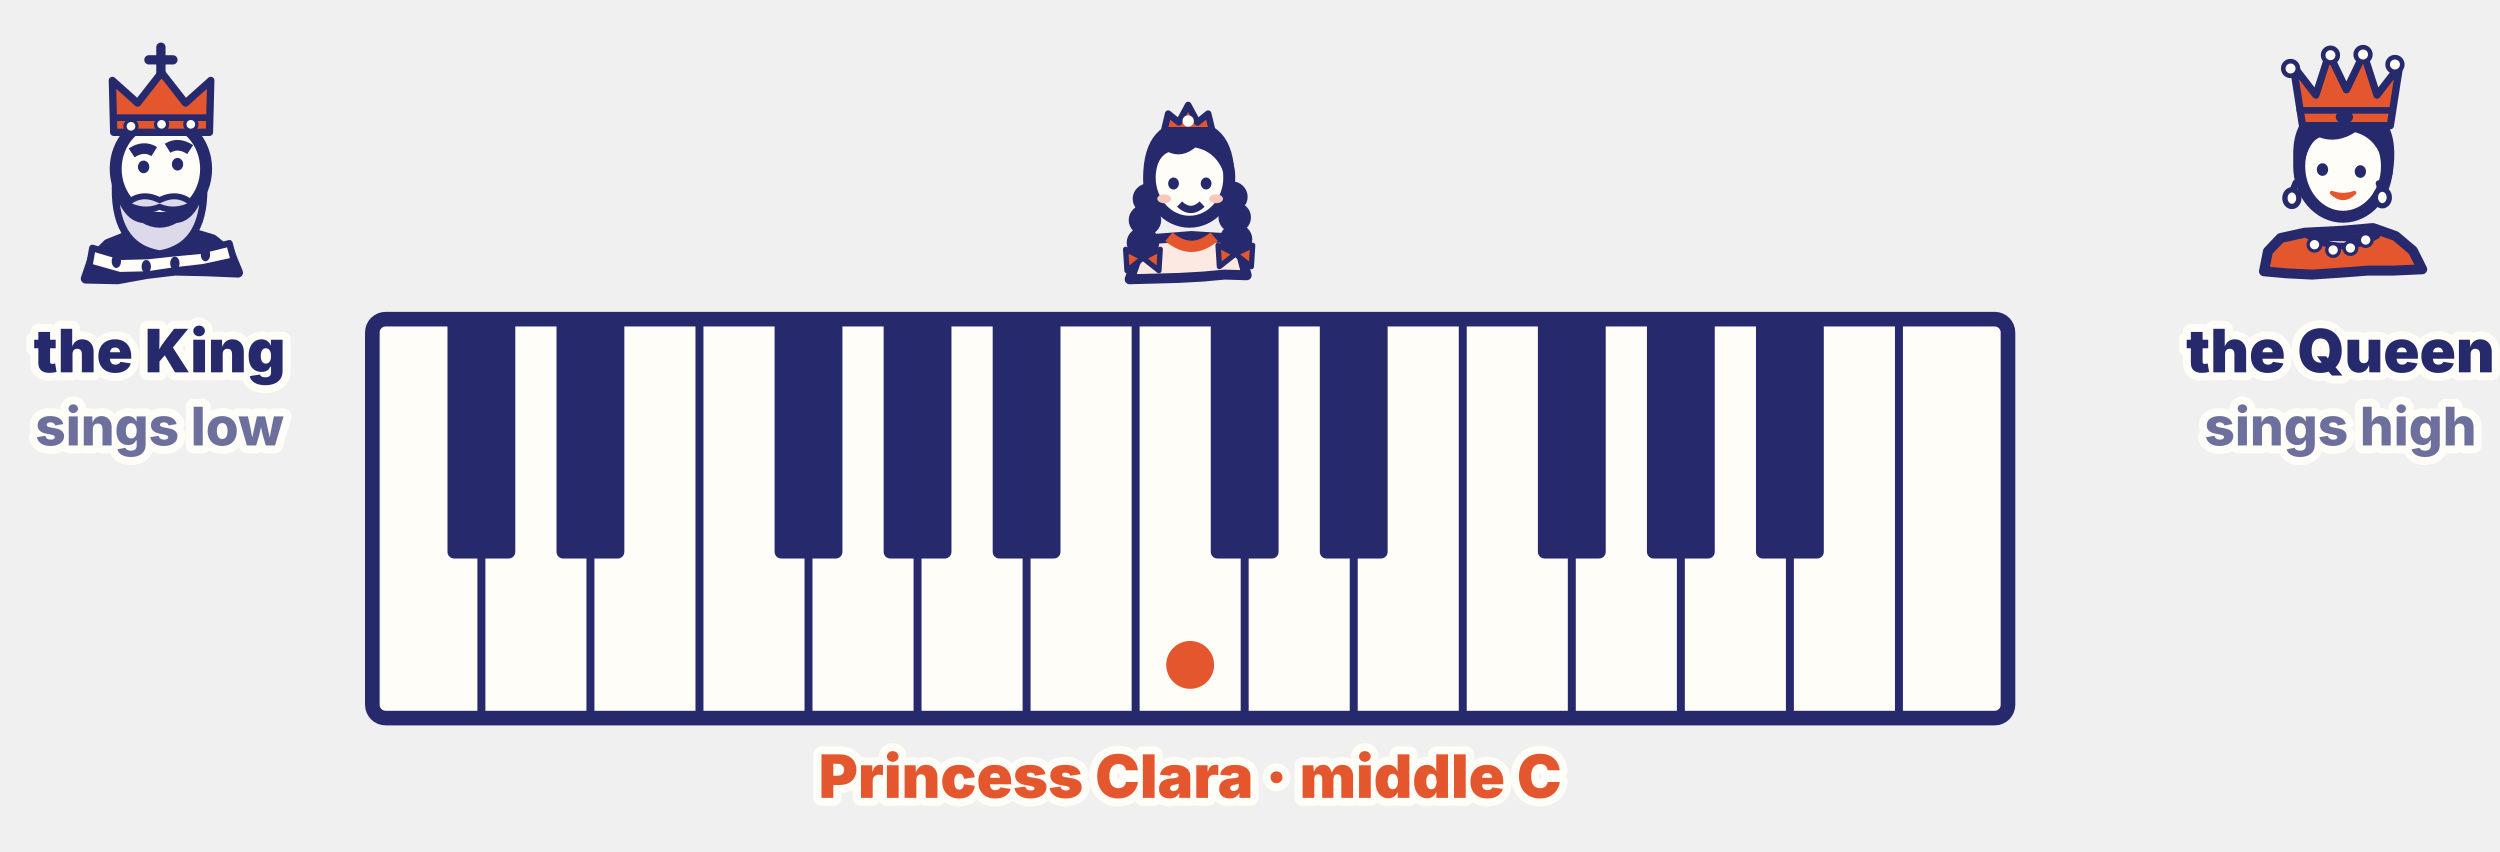
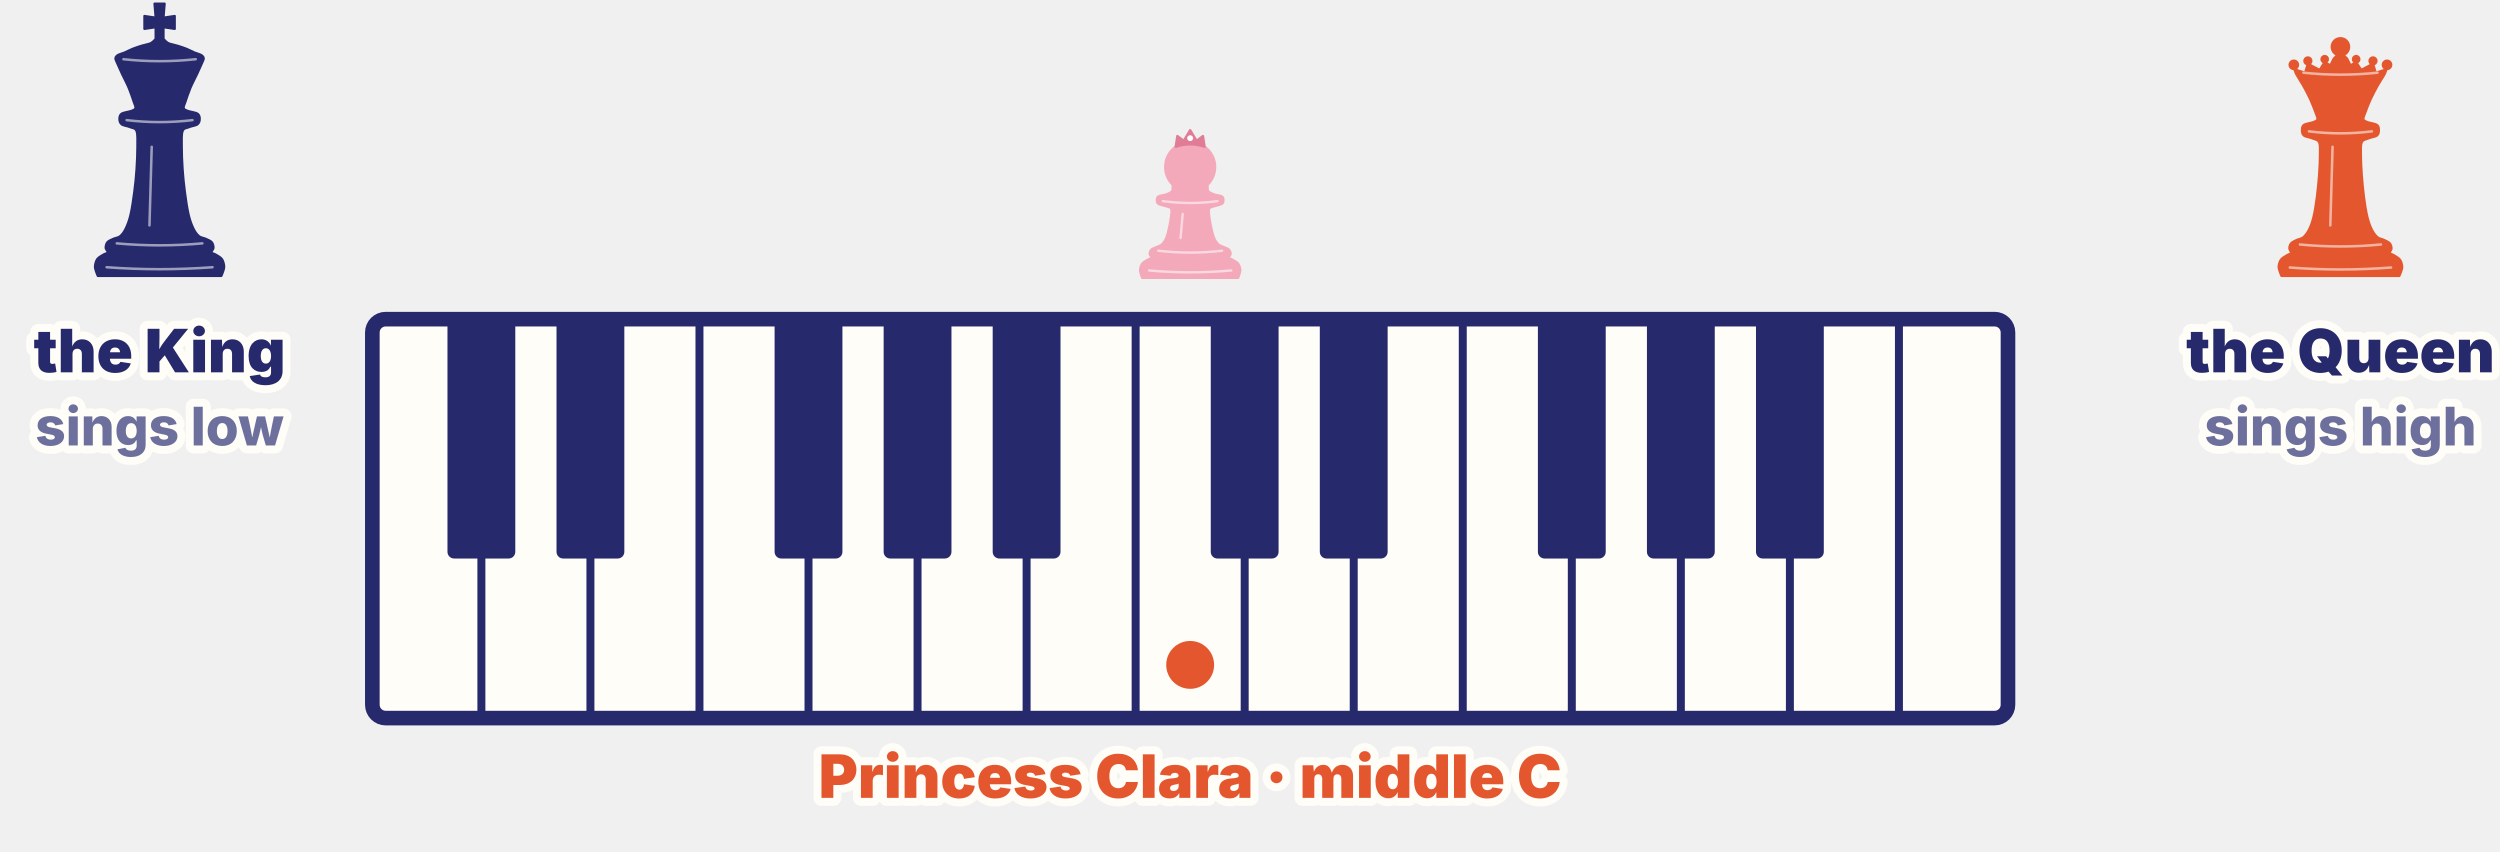
<svg xmlns="http://www.w3.org/2000/svg" viewBox="0 -4 376 128" width="752" height="256">
  <defs>
    <pattern id="penh1" width="3.2" height="3.2" patternUnits="userSpaceOnUse" patternTransform="rotate(40)">
      <rect width="3.2" height="3.2" fill="#fffdf7" />
      <line x1="0" y1="0" x2="0" y2="3.2" stroke="#26296b" stroke-width="1.15" />
    </pattern>
  </defs>
  <rect x="56" y="44" width="246" height="60" rx="2" fill="#fffdf7" stroke="#26296b" stroke-width="2.2" />
  <line x1="72.4" y1="44" x2="72.4" y2="104" fill="none" stroke="#26296b" stroke-width="1.2" stroke-linecap="round" />
  <line x1="88.8" y1="44" x2="88.8" y2="104" fill="none" stroke="#26296b" stroke-width="1.2" stroke-linecap="round" />
  <line x1="105.2" y1="44" x2="105.2" y2="104" fill="none" stroke="#26296b" stroke-width="1.2" stroke-linecap="round" />
  <line x1="121.6" y1="44" x2="121.6" y2="104" fill="none" stroke="#26296b" stroke-width="1.2" stroke-linecap="round" />
  <line x1="138" y1="44" x2="138" y2="104" fill="none" stroke="#26296b" stroke-width="1.2" stroke-linecap="round" />
  <line x1="154.4" y1="44" x2="154.4" y2="104" fill="none" stroke="#26296b" stroke-width="1.2" stroke-linecap="round" />
  <line x1="170.8" y1="44" x2="170.8" y2="104" fill="none" stroke="#26296b" stroke-width="1.2" stroke-linecap="round" />
  <line x1="187.2" y1="44" x2="187.2" y2="104" fill="none" stroke="#26296b" stroke-width="1.2" stroke-linecap="round" />
  <line x1="203.6" y1="44" x2="203.6" y2="104" fill="none" stroke="#26296b" stroke-width="1.2" stroke-linecap="round" />
  <line x1="220" y1="44" x2="220" y2="104" fill="none" stroke="#26296b" stroke-width="1.2" stroke-linecap="round" />
  <line x1="236.4" y1="44" x2="236.4" y2="104" fill="none" stroke="#26296b" stroke-width="1.2" stroke-linecap="round" />
  <line x1="252.8" y1="44" x2="252.8" y2="104" fill="none" stroke="#26296b" stroke-width="1.2" stroke-linecap="round" />
  <line x1="269.2" y1="44" x2="269.2" y2="104" fill="none" stroke="#26296b" stroke-width="1.2" stroke-linecap="round" />
  <line x1="285.6" y1="44" x2="285.6" y2="104" fill="none" stroke="#26296b" stroke-width="1.2" stroke-linecap="round" />
  <rect x="67.3" y="44" width="10.2" height="36" rx="1" fill="#26296b" />
  <rect x="83.7" y="44" width="10.2" height="36" rx="1" fill="#26296b" />
  <rect x="116.5" y="44" width="10.2" height="36" rx="1" fill="#26296b" />
  <rect x="132.9" y="44" width="10.2" height="36" rx="1" fill="#26296b" />
  <rect x="149.3" y="44" width="10.2" height="36" rx="1" fill="#26296b" />
  <rect x="182.1" y="44" width="10.2" height="36" rx="1" fill="#26296b" />
  <rect x="198.5" y="44" width="10.2" height="36" rx="1" fill="#26296b" />
  <rect x="231.3" y="44" width="10.2" height="36" rx="1" fill="#26296b" />
  <rect x="247.7" y="44" width="10.2" height="36" rx="1" fill="#26296b" />
  <rect x="264.1" y="44" width="10.2" height="36" rx="1" fill="#26296b" />
  <ellipse cx="179" cy="96" rx="3.6" ry="3.6" fill="#e4572e" />
-   <path d="M12.9 37.9L13.9 35L16.2 32.7L19.7 31.3L24 30.7L28.3 30.9L32 32L34.6 34.1L35.8 37L31 36.8L26.3 36.7L22.1 37.2L17.7 38Z" fill="#26296b" stroke="#26296b" stroke-width="1.5" stroke-linejoin="round" />
-   <path d="M13.9 33.3L18.3 34.6L22.2 34.5L25.9 34.1L30.1 33.7L34.5 32.6L35.2 35.2L30.6 36.2L26.2 36.7L22.2 37.3L18 37.4L13.4 36.1Z" fill="#fffdf7" stroke="#26296b" stroke-width="1" stroke-linejoin="round" />
-   <g transform="translate(0.5 0.9)">
-     <ellipse cx="17" cy="34.4" rx="0.7" ry="1" fill="#26296b" />
+   <g transform="translate(24 37.5) scale(0.4222)">
+     <g fill="#26296b" stroke="#26296b" stroke-width="0.8" stroke-linejoin="round">
+       <path d="M-22 0 L22 0 C22.1 -0.25 22.43 -0.92 22.6 -1.5 C22.77 -2.08 23.07 -2.75 23 -3.5 C22.93 -4.25 22.7 -5.32 22.2 -6 C21.7 -6.68 20.62 -7.2 20 -7.6 C19.38 -8 18.63 -8 18.5 -8.4 C18.37 -8.8 19.18 -9.4 19.2 -10 C19.22 -10.6 19.05 -11.47 18.6 -12 C18.15 -12.53 17.27 -12.83 16.5 -13.2 C15.73 -13.57 14.75 -13.57 14 -14.2 C13.25 -14.83 12.62 -15.7 12 -17 C11.38 -18.3 10.8 -19.83 10.3 -22 C9.8 -24.17 9.35 -27.33 9 -30 C8.65 -32.67 8.38 -35.33 8.2 -38 C8.02 -40.67 7.9 -43.73 7.9 -46 C7.9 -48.27 7.77 -50.43 8.2 -51.6 C8.63 -52.77 9.62 -52.6 10.5 -53 C11.38 -53.4 12.87 -53.52 13.5 -54 C14.13 -54.48 14.3 -55.27 14.3 -55.9 C14.3 -56.53 14.22 -57.32 13.5 -57.8 C12.78 -58.28 10.82 -58.47 10 -58.8 C9.18 -59.13 8.73 -59.27 8.6 -59.8 C8.47 -60.33 8.8 -60.8 9.2 -62 C9.6 -63.2 10.3 -65.33 11 -67 C11.7 -68.67 12.7 -70.5 13.4 -72 C14.1 -73.5 14.82 -75.07 15.2 -76 C15.58 -76.93 15.77 -77.15 15.7 -77.6 C15.63 -78.05 15.35 -78.37 14.8 -78.7 C14.25 -79.03 13.27 -79.23 12.4 -79.6 C11.53 -79.97 10.6 -80.5 9.6 -80.9 C8.6 -81.3 7.43 -81.68 6.4 -82 C5.37 -82.32 4.1 -82.53 3.4 -82.8 C2.7 -83.07 2.4 -83.47 2.2 -83.6 L1.4 -84.4 L1.4 -88.6 L5.4 -88 L5.4 -92.6 L1.4 -92 L1.8 -97 L-1.8 -97 L-1.4 -92 L-5.4 -92.6 L-5.4 -88 L-1.4 -88.6 L-1.4 -84.4 L-2.2 -83.6 C-2.4 -83.47 -2.7 -83.07 -3.4 -82.8 C-4.1 -82.53 -5.37 -82.32 -6.4 -82 C-7.43 -81.68 -8.6 -81.3 -9.6 -80.9 C-10.6 -80.5 -11.53 -79.97 -12.4 -79.6 C-13.27 -79.23 -14.25 -79.03 -14.8 -78.7 C-15.35 -78.37 -15.63 -78.05 -15.7 -77.6 C-15.77 -77.15 -15.58 -76.93 -15.2 -76 C-14.82 -75.07 -14.1 -73.5 -13.4 -72 C-12.7 -70.5 -11.7 -68.67 -11 -67 C-10.3 -65.33 -9.6 -63.2 -9.2 -62 C-8.8 -60.8 -8.47 -60.33 -8.6 -59.8 C-8.73 -59.27 -9.18 -59.13 -10 -58.8 C-10.82 -58.47 -12.78 -58.28 -13.5 -57.8 C-14.22 -57.32 -14.3 -56.53 -14.3 -55.9 C-14.3 -55.27 -14.13 -54.48 -13.5 -54 C-12.87 -53.52 -11.38 -53.4 -10.5 -53 C-9.62 -52.6 -8.63 -52.77 -8.2 -51.6 C-7.77 -50.43 -7.9 -48.27 -7.9 -46 C-7.9 -43.73 -8.02 -40.67 -8.2 -38 C-8.38 -35.33 -8.65 -32.67 -9 -30 C-9.35 -27.33 -9.8 -24.17 -10.3 -22 C-10.8 -19.83 -11.38 -18.3 -12 -17 C-12.62 -15.7 -13.25 -14.83 -14 -14.2 C-14.75 -13.57 -15.73 -13.57 -16.5 -13.2 C-17.27 -12.83 -18.15 -12.53 -18.6 -12 C-19.05 -11.47 -19.22 -10.6 -19.2 -10 C-19.18 -9.4 -18.37 -8.8 -18.5 -8.4 C-18.63 -8 -19.38 -8 -20 -7.6 C-20.62 -7.2 -21.7 -6.68 -22.2 -6 C-22.7 -5.32 -22.93 -4.25 -23 -3.5 C-23.07 -2.75 -22.77 -2.08 -22.6 -1.5 C-22.43 -0.92 -22.1 -0.25 -22 0 Z" />
+     </g>
+     <g fill="none" stroke="#fff" stroke-opacity="0.55" stroke-width="0.9" stroke-linecap="round">
+       <path d="M-18.86 -3.1 Q0 -1.7 18.86 -3.1" />
+       <path d="M-15.25 -11.6 Q0 -10.2 15.25 -11.6" />
+       <path d="M-11.73 -55.5 Q0 -54.1 11.73 -55.5" />
+       <path d="M-12.87 -77.2 Q0 -75.8 12.87 -77.2" />
+       <path d="M-3.6 -18 L-2.8 -46" />
+     </g>
  </g>
-   <g transform="translate(0.4 0.2)">
-     <ellipse cx="21.6" cy="35.9" rx="0.7" ry="1" fill="#26296b" />
+   <g transform="translate(179 37.8) scale(0.4011)">
+     <g fill="#f4a9bb" stroke="#f4a9bb" stroke-width="0.8" stroke-linejoin="round">
+       <path d="M-18 0 L18 0 C18.08 -0.23 18.37 -0.87 18.5 -1.4 C18.63 -1.93 18.88 -2.53 18.8 -3.2 C18.72 -3.87 18.47 -4.8 18 -5.4 C17.53 -6 16.57 -6.43 16 -6.8 C15.43 -7.17 14.73 -7.23 14.6 -7.6 C14.47 -7.97 15.2 -8.5 15.2 -9 C15.2 -9.5 15.03 -10.17 14.6 -10.6 C14.17 -11.03 13.27 -11.27 12.6 -11.6 C11.93 -11.93 11.2 -12.03 10.6 -12.6 C10 -13.17 9.45 -13.93 9 -15 C8.55 -16.07 8.2 -17.67 7.9 -19 C7.6 -20.33 7.32 -21.83 7.2 -23 C7.08 -24.17 6.8 -25.33 7.2 -26 C7.6 -26.67 8.8 -26.7 9.6 -27 C10.4 -27.3 11.52 -27.43 12 -27.8 C12.48 -28.17 12.52 -28.73 12.5 -29.2 C12.48 -29.67 12.52 -30.23 11.9 -30.6 C11.28 -30.97 9.65 -31.07 8.8 -31.4 C7.95 -31.73 7.17 -32.1 6.8 -32.6 C6.43 -33.1 6.63 -34.1 6.6 -34.4 L-6.6 -34.4 C-6.63 -34.1 -6.43 -33.1 -6.8 -32.6 C-7.17 -32.1 -7.95 -31.73 -8.8 -31.4 C-9.65 -31.07 -11.28 -30.97 -11.9 -30.6 C-12.52 -30.23 -12.48 -29.67 -12.5 -29.2 C-12.52 -28.73 -12.48 -28.17 -12 -27.8 C-11.52 -27.43 -10.4 -27.3 -9.6 -27 C-8.8 -26.7 -7.6 -26.67 -7.2 -26 C-6.8 -25.33 -7.08 -24.17 -7.2 -23 C-7.32 -21.83 -7.6 -20.33 -7.9 -19 C-8.2 -17.67 -8.55 -16.07 -9 -15 C-9.45 -13.93 -10 -13.17 -10.6 -12.6 C-11.2 -12.03 -11.93 -11.93 -12.6 -11.6 C-13.27 -11.27 -14.17 -11.03 -14.6 -10.6 C-15.03 -10.17 -15.2 -9.5 -15.2 -9 C-15.2 -8.5 -14.47 -7.97 -14.6 -7.6 C-14.73 -7.23 -15.43 -7.17 -16 -6.8 C-16.57 -6.43 -17.53 -6 -18 -5.4 C-18.47 -4.8 -18.72 -3.87 -18.8 -3.2 C-18.88 -2.53 -18.63 -1.93 -18.5 -1.4 C-18.37 -0.87 -18.08 -0.23 -18 0 Z" />
+       <circle cx="0" cy="-41.6" r="9.4" />
+     </g>
+     <g fill="none" stroke="#fff" stroke-opacity="0.55" stroke-width="0.9" stroke-linecap="round">
+       <path d="M-15.42 -2.8 Q0 -1.4 15.42 -2.8" />
+       <path d="M-11.97 -10.2 Q0 -8.8 11.97 -10.2" />
+       <path d="M-10.25 -28.8 Q0 -27.4 10.25 -28.8" />
+       <path d="M-3.6 -15 L-2.8 -24" />
+     </g>
+     <path d="M-5.4 -49.2 L-4.8 -53.2 L-2.4 -51.4 L0 -55.4 L2.4 -51.4 L4.8 -53.2 L5.4 -49.2 Q0 -51 -5.4 -49.2 Z" fill="#e07c96" stroke="#e07c96" stroke-width="0.9" stroke-linejoin="round" />
+     <circle cx="0" cy="-52.4" r="1.1" fill="#fff" />
  </g>
-   <g transform="translate(-0.1 -0.3)">
-     <ellipse cx="26.4" cy="35.9" rx="0.7" ry="1" fill="#26296b" />
-   </g>
-   <g transform="translate(-0.1 -0.1)">
-     <ellipse cx="31" cy="34.4" rx="0.7" ry="1" fill="#26296b" />
-   </g>
-   <g transform="translate(0.2 0.4)">
-     <ellipse cx="24" cy="21" rx="6.8" ry="7.4" fill="#fffdf7" stroke="#26296b" stroke-width="1.8" />
-   </g>
-   <g transform="translate(0 0.4)">
-     <path d="M17.4,22.6 Q16.8,32.6 24,33.8 Q31.2,32.6 30.6,22.6 Q29.4,28.4 26.4,28.6 Q24,30 21.6,28.6 Q18.6,28.4 17.4,22.6 Z" fill="#dcd9ea" stroke="#26296b" stroke-width="1.1" stroke-linejoin="round" />
-   </g>
-   <g transform="translate(0 0.5)">
-     <path d="M24,25.6 Q21.2,24.2 19,26.2 Q21.6,27.6 24,26.6 Q26.4,27.6 29,26.2 Q26.8,24.2 24,25.6 Z" fill="#dcd9ea" stroke="#26296b" stroke-width="0.9" stroke-linejoin="round" />
-   </g>
-   <g transform="translate(0 0.4)">
-     <path d="M22.6,28.4 Q24,29.2 25.4,28.4" fill="none" stroke="#26296b" stroke-width="1" stroke-linejoin="round" />
-   </g>
-   <g transform="translate(0.2 0.4)">
-     <path d="M19.6,18.6 Q21.4,17.4 23,18.4" fill="none" stroke="#26296b" stroke-width="1.6" stroke-linejoin="round" />
-   </g>
-   <g transform="translate(0.2 -0.1)">
-     <path d="M25,18.4 Q26.6,17.4 28.4,18.6" fill="none" stroke="#26296b" stroke-width="1.6" stroke-linejoin="round" />
-   </g>
-   <g transform="translate(0.2 0.5)">
-     <ellipse cx="21.4" cy="20.6" rx="0.85" ry="0.95" fill="#26296b" />
-   </g>
-   <g transform="translate(0.1 0.1)">
-     <ellipse cx="26.6" cy="20.6" rx="0.85" ry="0.95" fill="#26296b" />
-   </g>
-   <g transform="translate(0.3 0.1)">
-     <path d="M16.8,15.8 L16.6,8 L20.4,11.4 L24,6.8 L27.6,11.4 L31.4,8 L31.2,15.8 Z" fill="#e4572e" stroke="#26296b" stroke-width="1.1" stroke-linejoin="round" />
-   </g>
-   <g transform="translate(0.3 -0.1)">
-     <line x1="16.8" y1="13.8" x2="31.2" y2="13.8" fill="none" stroke="#26296b" stroke-width="1" stroke-linecap="round" />
-   </g>
-   <g transform="translate(0.1 0.2)">
-     <ellipse cx="19.6" cy="14.8" rx="0.9" ry="0.9" fill="#fffdf7" stroke="#26296b" stroke-width="0.5" />
-   </g>
-   <g transform="translate(0.3 -0.1)">
-     <ellipse cx="24" cy="14.8" rx="0.9" ry="0.9" fill="#fffdf7" stroke="#26296b" stroke-width="0.5" />
-   </g>
-   <g transform="translate(0.3 -0.1)">
-     <ellipse cx="28.4" cy="14.8" rx="0.9" ry="0.9" fill="#fffdf7" stroke="#26296b" stroke-width="0.5" />
-   </g>
-   <g transform="translate(0.2 0.3)">
-     <line x1="24" y1="6.8" x2="24" y2="2.8" fill="none" stroke="#26296b" stroke-width="1.4" stroke-linecap="round" />
-   </g>
-   <g transform="translate(0.2 0.3)">
-     <line x1="22.2" y1="4.7" x2="25.8" y2="4.7" fill="none" stroke="#26296b" stroke-width="1.4" stroke-linecap="round" />
-   </g>
-   <path d="M169.9 38L171.2 34.3L174.1 31.9L179.2 31.5L183.9 31.8L186.5 33.6L187.5 37.4L184.2 37.3L180.9 37.6L177.3 37.8L173.7 37.9Z" fill="#fbe9e2" stroke="#26296b" stroke-width="1.5" stroke-linejoin="round" />
-   <g transform="translate(0.1 0.4)">
-     <ellipse cx="172.7" cy="25.5" rx="1.995" ry="1.9" fill="#26296b" stroke="#26296b" stroke-width="0.9" />
-   </g>
-   <g transform="translate(0.2 0.4)">
-     <ellipse cx="172" cy="28.7" rx="1.995" ry="1.9" fill="#26296b" stroke="#26296b" stroke-width="0.9" />
-   </g>
-   <g transform="translate(0.3 0.6)">
-     <ellipse cx="171.6" cy="31.9" rx="1.995" ry="1.9" fill="#26296b" stroke="#26296b" stroke-width="0.9" />
-   </g>
-   <g transform="translate(0.4 0.8)">
-     <path d="M171.5,34 L174.1,32.7 L173.9,35.9 Z M171.5,34 L168.9,32.7 L169.1,35.9 Z" fill="#e4572e" stroke="#26296b" stroke-width="0.8" stroke-linejoin="round" />
-   </g>
-   <g transform="translate(-0.1 0.1)">
-     <ellipse cx="185.3" cy="25.5" rx="1.995" ry="1.9" fill="#26296b" stroke="#26296b" stroke-width="0.9" />
-   </g>
-   <g transform="translate(-0.3 0)">
-     <ellipse cx="186" cy="28.7" rx="1.995" ry="1.9" fill="#26296b" stroke="#26296b" stroke-width="0.9" />
-   </g>
-   <g transform="translate(-0.5 0.1)">
-     <ellipse cx="186.4" cy="31.9" rx="1.995" ry="1.9" fill="#26296b" stroke="#26296b" stroke-width="0.9" />
-   </g>
-   <g transform="translate(-0.7 0.2)">
-     <path d="M186.5,34 L183.9,32.7 L184.1,35.9 Z M186.5,34 L189.1,32.7 L188.9,35.9 Z" fill="#e4572e" stroke="#26296b" stroke-width="0.8" stroke-linejoin="round" />
-   </g>
-   <g transform="translate(0.2 0.9)">
-     <path d="M175.6,30.7 Q179,33.6 182.4,30.7" fill="none" stroke="#e4572e" stroke-width="1.7" stroke-linejoin="round" />
-   </g>
-   <g transform="translate(-0.1 0.1)">
-     <ellipse cx="179" cy="22.6" rx="5.985" ry="6.65" fill="#fffdf7" stroke="#26296b" stroke-width="1.8" />
-   </g>
-   <g transform="translate(-0.2 -0.3)">
-     <path d="M172.7,24.1 Q172.3,15.1 179,15 Q185.7,15.1 185.3,24.1 Q184.3,18.6 179.8,17.9 Q177.9,19.6 176,18.6 Q173.7,19.2 172.7,24.1 Z" fill="#26296b" stroke="#26296b" stroke-width="1.1" stroke-linejoin="round" />
-   </g>
-   <g transform="translate(-0.3 -0.2)">
-     <path d="M175.4,15.8 L176,13.3 L177.6,14.6 L179,12 L180.4,14.6 L182,13.3 L182.6,15.8 Z" fill="#e4572e" stroke="#26296b" stroke-width="1" stroke-linejoin="round" />
-   </g>
-   <g transform="translate(-0.3 -0.3)">
-     <ellipse cx="179" cy="14.5" rx="0.855" ry="0.855" fill="#fffdf7" />
-   </g>
-   <g transform="translate(-0.2 0.2)">
-     <ellipse cx="176.7" cy="23.4" rx="0.807" ry="0.902" fill="#26296b" />
-   </g>
-   <g transform="translate(0.1 0.2)">
-     <ellipse cx="181.3" cy="23.4" rx="0.807" ry="0.902" fill="#26296b" />
-   </g>
-   <g transform="translate(-0.1 0.4)">
-     <ellipse cx="175.2" cy="25.5" rx="1.045" ry="0.665" fill="#f6c9bb" />
-   </g>
-   <g transform="translate(0.1 0.4)">
-     <ellipse cx="182.8" cy="25.5" rx="1.045" ry="0.665" fill="#f6c9bb" />
-   </g>
-   <g transform="translate(0.1 0.5)">
-     <path d="M177.3,26.2 Q179,27.8 180.7,26.2" fill="none" stroke="#26296b" stroke-width="1.1" stroke-linejoin="round" />
-   </g>
-   <path d="M340.5 36.8L341.1 33.8L343 31.8L346.6 31L352.3 30.7L356.9 30.3L360.3 31.5L362.9 33.7L364.3 36.5L359.9 36.7L356.1 36.7L352.2 37L347.7 37.3L343.8 37.1Z" fill="#e4572e" stroke="#26296b" stroke-width="1.5" stroke-linejoin="round" />
-   <g transform="translate(0.3 0)">
-     <path d="M346.8,31.4 Q352,34.6 357.2,31.4 Q352,32.2 346.8,31.4 Z" fill="#fffdf7" stroke="#26296b" stroke-width="1" stroke-linejoin="round" />
-   </g>
-   <g transform="translate(-0.3 0.2)">
-     <ellipse cx="348.4" cy="32.6" rx="0.95" ry="0.95" fill="#fffdf7" stroke="#26296b" stroke-width="0.5" />
-   </g>
-   <g transform="translate(0.1 0.2)">
-     <ellipse cx="350.8" cy="33.4" rx="0.95" ry="0.95" fill="#fffdf7" stroke="#26296b" stroke-width="0.5" />
-   </g>
-   <g transform="translate(0.3 -0.1)">
-     <ellipse cx="353.2" cy="33.4" rx="0.95" ry="0.95" fill="#fffdf7" stroke="#26296b" stroke-width="0.5" />
-   </g>
-   <g transform="translate(0.2 -0.5)">
-     <ellipse cx="355.6" cy="32.6" rx="0.95" ry="0.95" fill="#fffdf7" stroke="#26296b" stroke-width="0.5" />
-   </g>
-   <g transform="translate(0.4 -0.6)">
-     <ellipse cx="352" cy="21.6" rx="6.6" ry="7.6" fill="#fffdf7" stroke="#26296b" stroke-width="1.8" />
-   </g>
-   <g transform="translate(0.5 -0.3)">
-     <path d="M345.2,22.4 Q343.6,12.6 352,12.2 Q360.4,12.6 358.8,22.4 Q358,16.6 353.6,15.6 Q351,17.4 348.4,16.4 Q346,17 345.2,22.4 Z" fill="#26296b" stroke="#26296b" stroke-width="1.1" stroke-linejoin="round" />
-   </g>
-   <g transform="translate(-0.2 -0.7)">
-     <ellipse cx="349.5" cy="22.2" rx="0.85" ry="0.95" fill="#26296b" />
-   </g>
-   <g transform="translate(0.5 -0.4)">
-     <ellipse cx="354.5" cy="22.2" rx="0.85" ry="0.95" fill="#26296b" />
-   </g>
-   <g transform="translate(0.4 -0.6)">
-     <path d="M350.3,25.6 Q352,27.2 353.7,25.6 Q352,26.2 350.3,25.6 Z" fill="#e4572e" stroke="#e4572e" stroke-width="0.6" stroke-linejoin="round" />
-   </g>
-   <g transform="translate(-1 -0.6)">
-     <line x1="346.3" y1="24.1" x2="345.8" y2="25.3" fill="none" stroke="#26296b" stroke-width="1" stroke-linecap="round" />
-   </g>
-   <g transform="translate(-1 -0.5)">
-     <ellipse cx="345.7" cy="26.3" rx="1.05" ry="1.25" fill="#fffdf7" stroke="#26296b" stroke-width="0.8" />
-   </g>
-   <g transform="translate(0.1 -0.5)">
-     <line x1="357.7" y1="24.1" x2="358.2" y2="25.3" fill="none" stroke="#26296b" stroke-width="1" stroke-linecap="round" />
-   </g>
-   <g transform="translate(-0.1 -0.6)">
-     <ellipse cx="358.4" cy="26.3" rx="1.05" ry="1.25" fill="#fffdf7" stroke="#26296b" stroke-width="0.8" />
-   </g>
-   <g transform="translate(0.9 0.5)">
-     <path d="M345.4,14.4 L344,5.4 L347.4,9.8 L349.4,3.6 L352,9 L354.6,3.6 L356.6,9.8 L360,5.4 L358.6,14.4 Z" fill="#e4572e" stroke="#26296b" stroke-width="1.1" stroke-linejoin="round" />
-   </g>
-   <g transform="translate(0.5 0.9)">
-     <ellipse cx="344" cy="5.4" rx="1.1" ry="1.1" fill="#fffdf7" stroke="#26296b" stroke-width="0.7" />
-   </g>
-   <g transform="translate(1.1 0.7)">
-     <ellipse cx="349.4" cy="3.6" rx="1.1" ry="1.1" fill="#fffdf7" stroke="#26296b" stroke-width="0.7" />
-   </g>
-   <g transform="translate(0.8 0.6)">
-     <ellipse cx="354.6" cy="3.6" rx="1.1" ry="1.1" fill="#fffdf7" stroke="#26296b" stroke-width="0.7" />
-   </g>
-   <g transform="translate(0.2 0.3)">
-     <ellipse cx="360" cy="5.4" rx="1.1" ry="1.1" fill="#fffdf7" stroke="#26296b" stroke-width="0.7" />
-   </g>
-   <g transform="translate(0.7 0.2)">
-     <line x1="345.2" y1="12.4" x2="358.8" y2="12.4" fill="none" stroke="#26296b" stroke-width="1" stroke-linecap="round" />
-   </g>
-   <g transform="translate(0.6 0.1)">
-     <ellipse cx="352" cy="13.5" rx="1.3" ry="1" fill="#26296b" />
+   <g transform="translate(352 37.5) scale(0.4222)">
+     <g fill="#e4572e" stroke="#e4572e" stroke-width="0.8" stroke-linejoin="round">
+       <path d="M-21 0 L21 0 C21.1 -0.25 21.43 -0.93 21.6 -1.5 C21.77 -2.07 22.07 -2.68 22 -3.4 C21.93 -4.12 21.7 -5.13 21.2 -5.8 C20.7 -6.47 19.6 -7 19 -7.4 C18.4 -7.8 17.73 -7.8 17.6 -8.2 C17.47 -8.6 18.2 -9.23 18.2 -9.8 C18.2 -10.37 18.03 -11.1 17.6 -11.6 C17.17 -12.1 16.33 -12.43 15.6 -12.8 C14.87 -13.17 13.93 -13.18 13.2 -13.8 C12.47 -14.42 11.8 -15.3 11.2 -16.5 C10.6 -17.7 10.07 -19.08 9.6 -21 C9.13 -22.92 8.73 -25.5 8.4 -28 C8.07 -30.5 7.78 -33.5 7.6 -36 C7.42 -38.5 7.3 -41.07 7.3 -43 C7.3 -44.93 7.15 -46.6 7.6 -47.6 C8.05 -48.6 9.1 -48.6 10 -49 C10.9 -49.4 12.38 -49.52 13 -50 C13.62 -50.48 13.7 -51.27 13.7 -51.9 C13.7 -52.53 13.68 -53.32 13 -53.8 C12.32 -54.28 10.4 -54.47 9.6 -54.8 C8.8 -55.13 8.33 -55.27 8.2 -55.8 C8.07 -56.33 8.37 -56.8 8.8 -58 C9.23 -59.2 10.03 -61.33 10.8 -63 C11.57 -64.67 12.6 -66.57 13.4 -68 C14.2 -69.43 15.1 -70.67 15.6 -71.6 C16.1 -72.53 16.27 -73.27 16.4 -73.6 L12.6 -72.4 L11.6 -75.6 L7.4 -73.4 L5.6 -76.2 L3.6 -75 L2.4 -77.4 L1.2 -78.6 L-1.2 -78.6 L-2.4 -77.4 L-3.6 -75 L-5.6 -76.2 L-7.4 -73.4 L-11.6 -75.6 L-12.6 -72.4 L-16.4 -73.6 C-16.27 -73.27 -16.1 -72.53 -15.6 -71.6 C-15.1 -70.67 -14.2 -69.43 -13.4 -68 C-12.6 -66.57 -11.57 -64.67 -10.8 -63 C-10.03 -61.33 -9.23 -59.2 -8.8 -58 C-8.37 -56.8 -8.07 -56.33 -8.2 -55.8 C-8.33 -55.27 -8.8 -55.13 -9.6 -54.8 C-10.4 -54.47 -12.32 -54.28 -13 -53.8 C-13.68 -53.32 -13.7 -52.53 -13.7 -51.9 C-13.7 -51.27 -13.62 -50.48 -13 -50 C-12.38 -49.52 -10.9 -49.4 -10 -49 C-9.1 -48.6 -8.05 -48.6 -7.6 -47.6 C-7.15 -46.6 -7.3 -44.93 -7.3 -43 C-7.3 -41.07 -7.42 -38.5 -7.6 -36 C-7.78 -33.5 -8.07 -30.5 -8.4 -28 C-8.73 -25.5 -9.13 -22.92 -9.6 -21 C-10.07 -19.08 -10.6 -17.7 -11.2 -16.5 C-11.8 -15.3 -12.47 -14.42 -13.2 -13.8 C-13.93 -13.18 -14.87 -13.17 -15.6 -12.8 C-16.33 -12.43 -17.17 -12.1 -17.6 -11.6 C-18.03 -11.1 -18.2 -10.37 -18.2 -9.8 C-18.2 -9.23 -17.47 -8.6 -17.6 -8.2 C-17.73 -7.8 -18.4 -7.8 -19 -7.4 C-19.6 -7 -20.7 -6.47 -21.2 -5.8 C-21.7 -5.13 -21.93 -4.12 -22 -3.4 C-22.07 -2.68 -21.77 -2.07 -21.6 -1.5 C-21.43 -0.93 -21.1 -0.25 -21 0 Z" />
+       <circle cx="16.6" cy="-75.2" r="1.5" />
+       <circle cx="11.6" cy="-76.6" r="1.25" />
+       <circle cx="5.6" cy="-77.2" r="1.15" />
+       <circle cx="-5.6" cy="-77.2" r="1.15" />
+       <circle cx="-11.6" cy="-76.6" r="1.25" />
+       <circle cx="-16.6" cy="-75.2" r="1.5" />
+       <circle cx="0" cy="-81.6" r="3.1" />
+     </g>
+     <g fill="none" stroke="#fff" stroke-opacity="0.55" stroke-width="0.9" stroke-linecap="round">
+       <path d="M-18.04 -3 Q0 -1.6 18.04 -3" />
+       <path d="M-14.43 -11.2 Q0 -9.8 14.43 -11.2" />
+       <path d="M-11.23 -51.5 Q0 -50.1 11.23 -51.5" />
+       <path d="M-13.19 -72.4 Q0 -71 13.19 -72.4" />
+       <path d="M-3.6 -18 L-2.8 -46" />
+     </g>
  </g>
  <text x="24" y="52" text-anchor="middle" font-size="9" font-weight="900" fill="#26296b" font-family="Inter,sans-serif" stroke="#fffdf7" stroke-width="2.4" stroke-linejoin="round" paint-order="stroke">the King</text>
  <text x="24" y="63" text-anchor="middle" font-size="8" font-weight="800" fill="#6d6f9c" font-family="Inter,sans-serif" stroke="#fffdf7" stroke-width="2.4" stroke-linejoin="round" paint-order="stroke">sings low</text>
  <text x="352" y="52" text-anchor="middle" font-size="9" font-weight="900" fill="#26296b" font-family="Inter,sans-serif" stroke="#fffdf7" stroke-width="2.4" stroke-linejoin="round" paint-order="stroke">the Queen</text>
  <text x="352" y="63" text-anchor="middle" font-size="8" font-weight="800" fill="#6d6f9c" font-family="Inter,sans-serif" stroke="#fffdf7" stroke-width="2.4" stroke-linejoin="round" paint-order="stroke">sings high</text>
  <text x="179" y="116" text-anchor="middle" font-size="9" font-weight="900" fill="#e4572e" font-family="Inter,sans-serif" stroke="#fffdf7" stroke-width="2.4" stroke-linejoin="round" paint-order="stroke">Princess Clara · middle C</text>
</svg>
